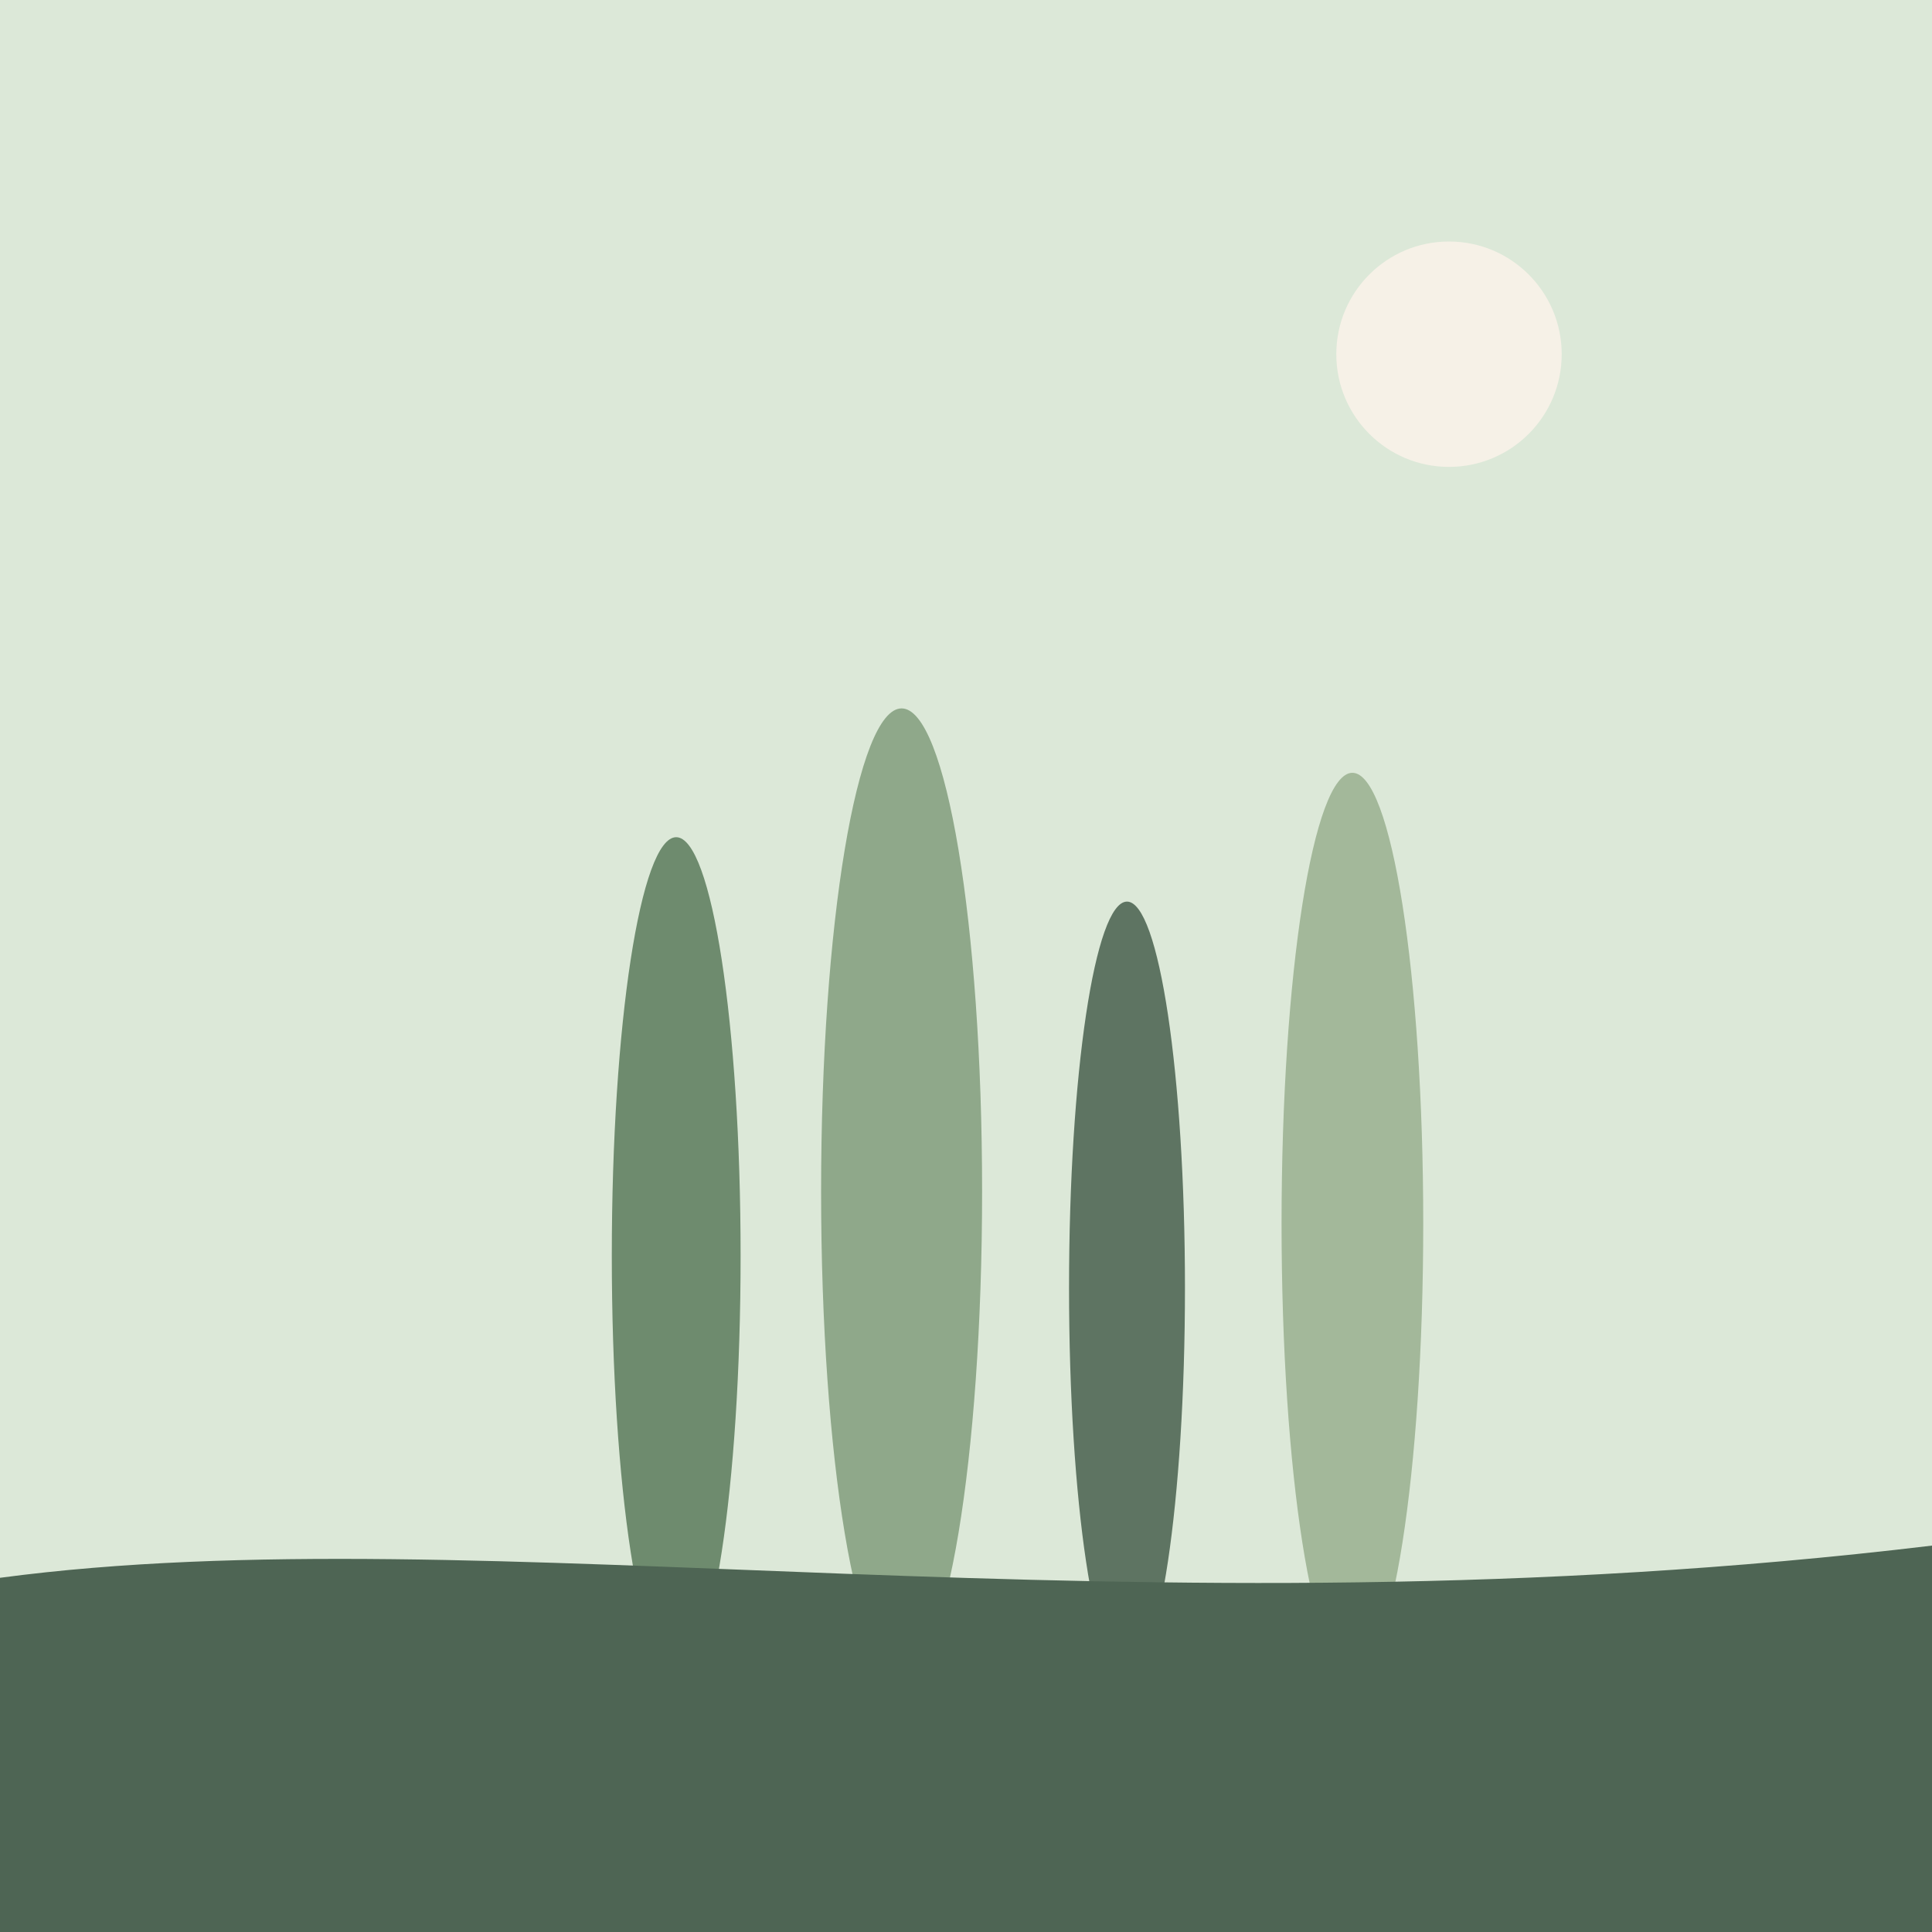
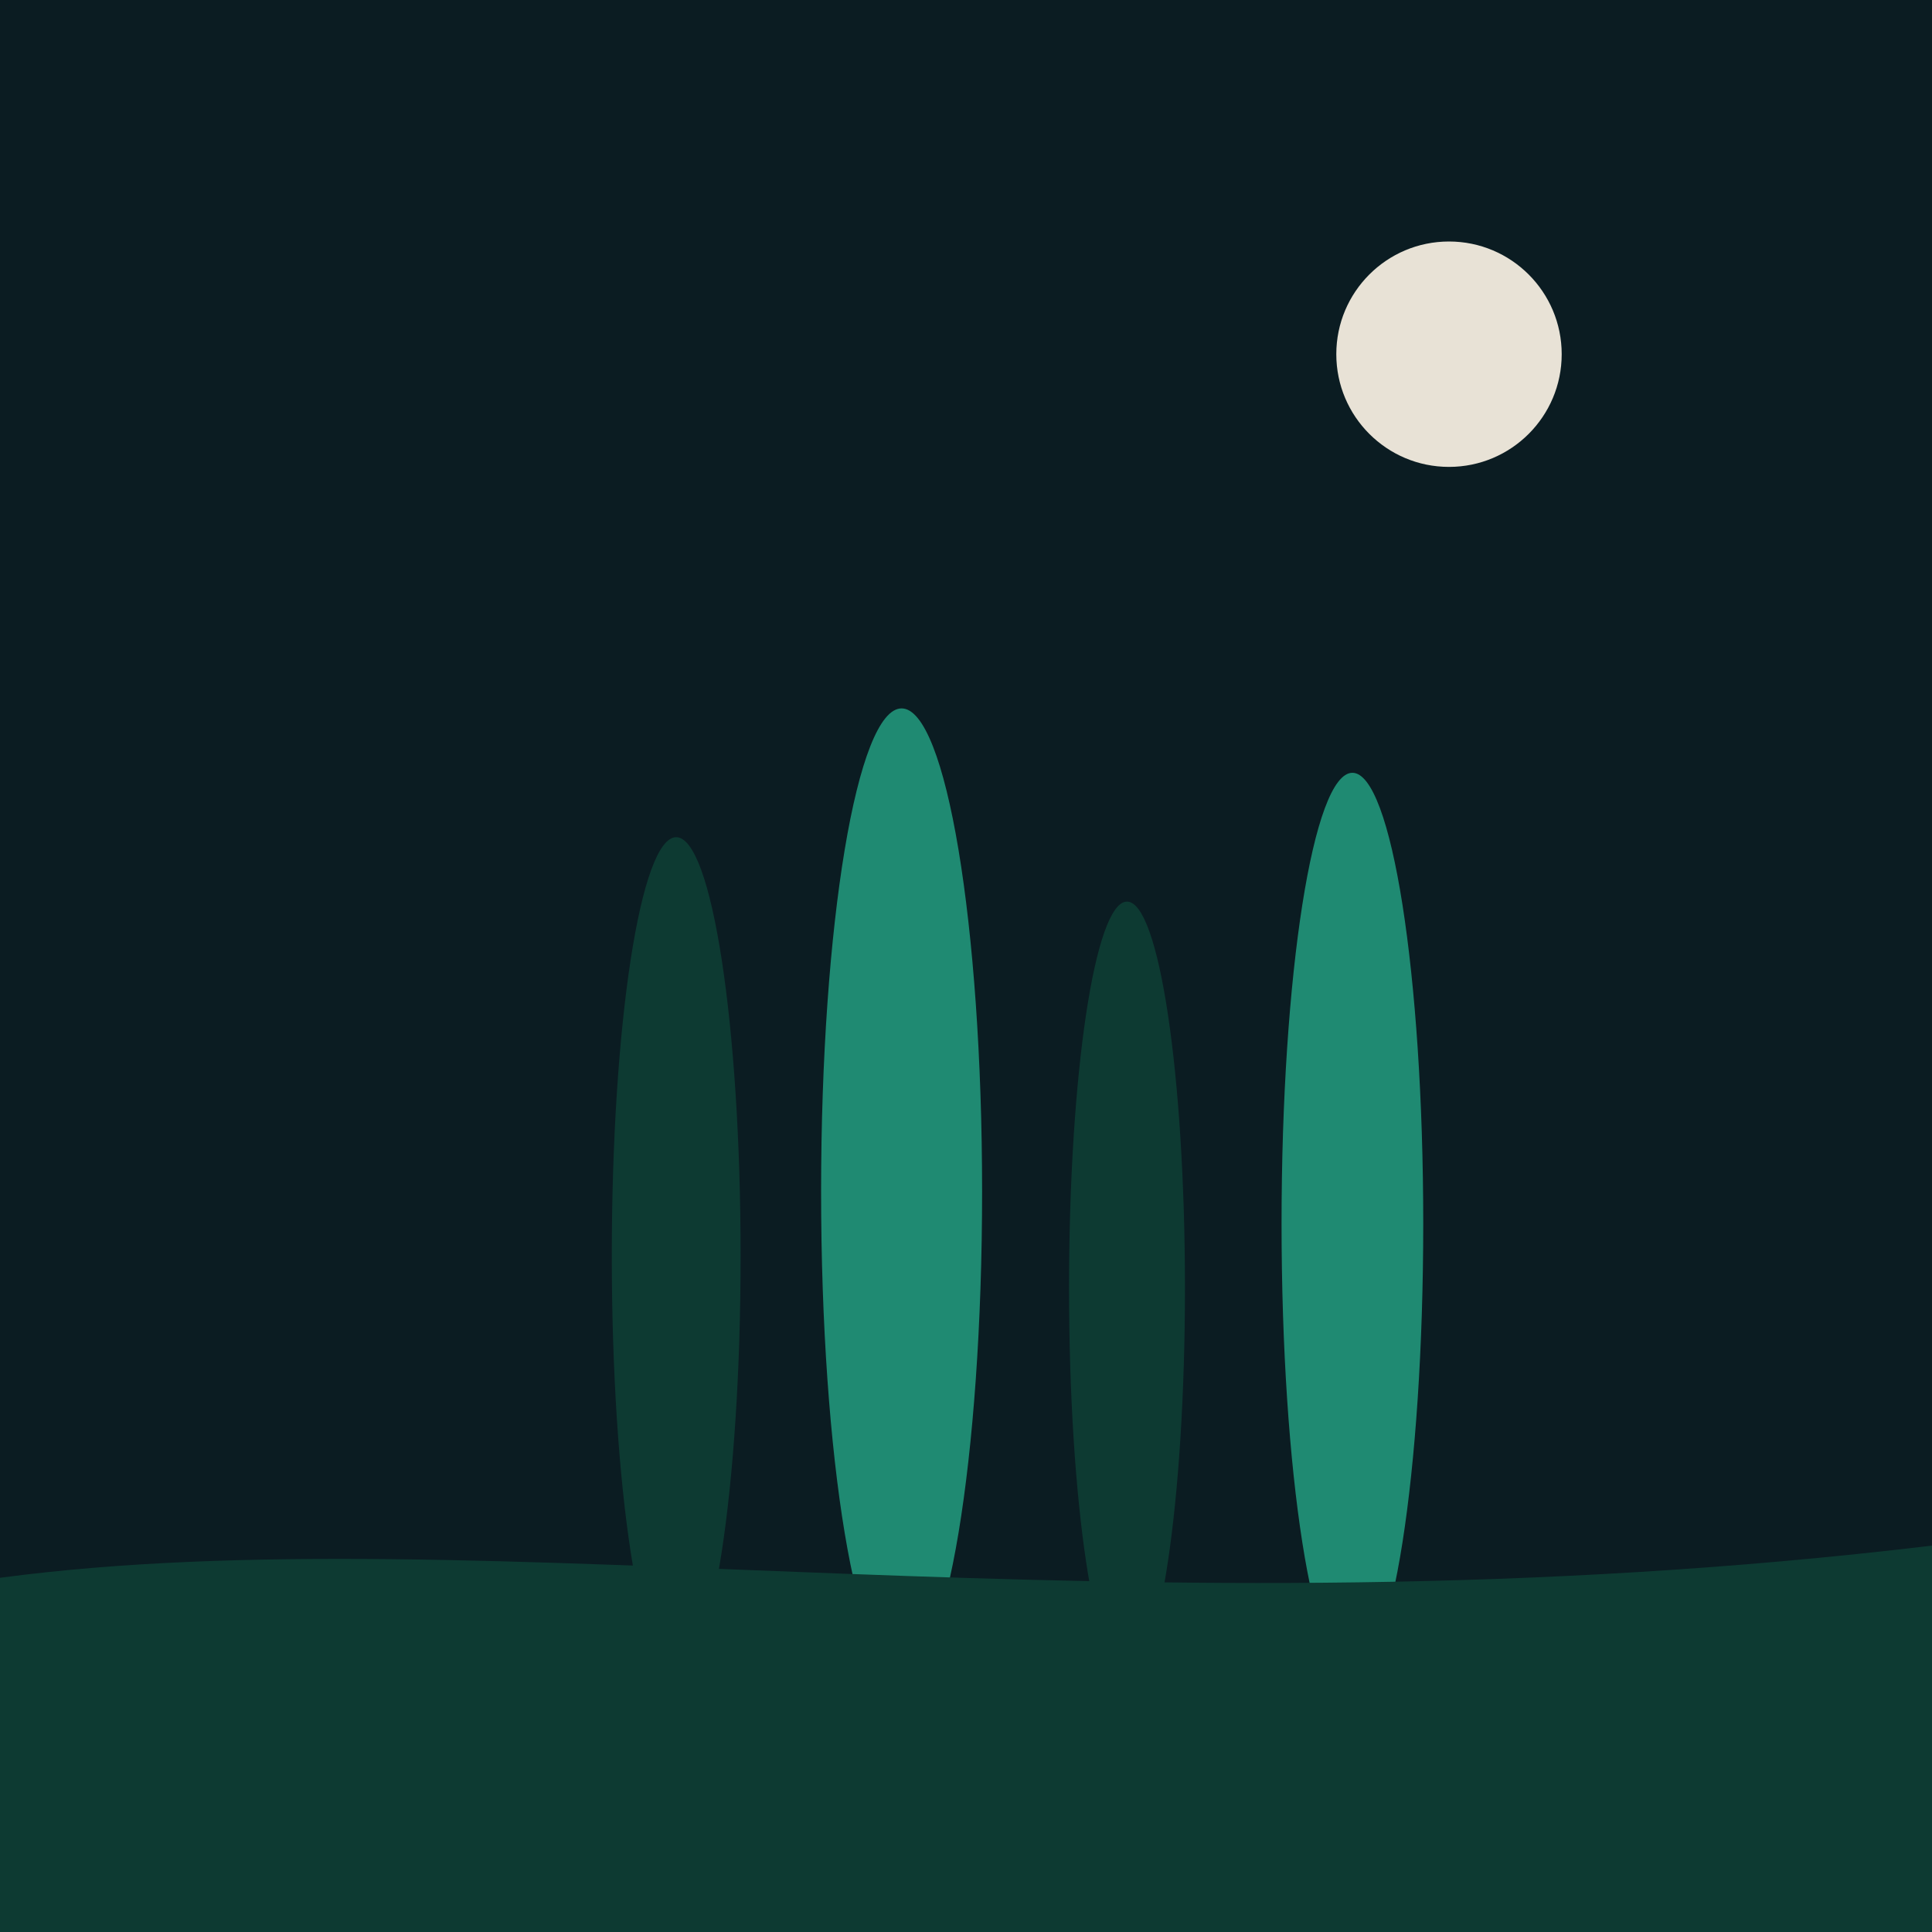
<svg xmlns="http://www.w3.org/2000/svg" viewBox="0 0 1200 1200" role="img" aria-label="Wind Garden placeholder">
-   <rect width="1200" height="1200" fill="#DCE8D8" />
+   <rect width="1200" height="1200" fill="#0B1C22" />
  <style>
    .wg { transform-origin: center bottom; animation: sway 6s ease-in-out infinite; }
    @keyframes sway { 0%,100% { transform: rotate(-3deg); } 50% { transform: rotate(4deg); } }
    @media (prefers-reduced-motion: reduce) { .wg { animation: none; } }
  </style>
-   <circle cx="900" cy="220" r="70" fill="#F6F1E7" />
+   <circle cx="900" cy="220" r="70" fill="#E8E2D6" />
  <g class="wg">
-     <ellipse cx="420" cy="780" rx="40" ry="260" fill="#6E8B6E" />
-     <ellipse cx="560" cy="740" rx="50" ry="300" fill="#8FA88A" />
-     <ellipse cx="700" cy="800" rx="36" ry="240" fill="#5E7462" />
-     <ellipse cx="840" cy="760" rx="44" ry="280" fill="#A3B89A" />
+     <ellipse cx="420" cy="780" rx="40" ry="260" fill="#0D3A32" />
+     <ellipse cx="560" cy="740" rx="50" ry="300" fill="#1F8A72" />
+     <ellipse cx="700" cy="800" rx="36" ry="240" fill="#0D3A32" />
+     <ellipse cx="840" cy="760" rx="44" ry="280" fill="#1F8A72" />
  </g>
-   <path d="M0 980 C 300 940, 700 1020, 1200 960 L 1200 1200 L 0 1200 Z" fill="#4E6554" />
+   <path d="M0 980 C 300 940, 700 1020, 1200 960 L 1200 1200 L 0 1200 Z" fill="#0D3A32" />
</svg>
